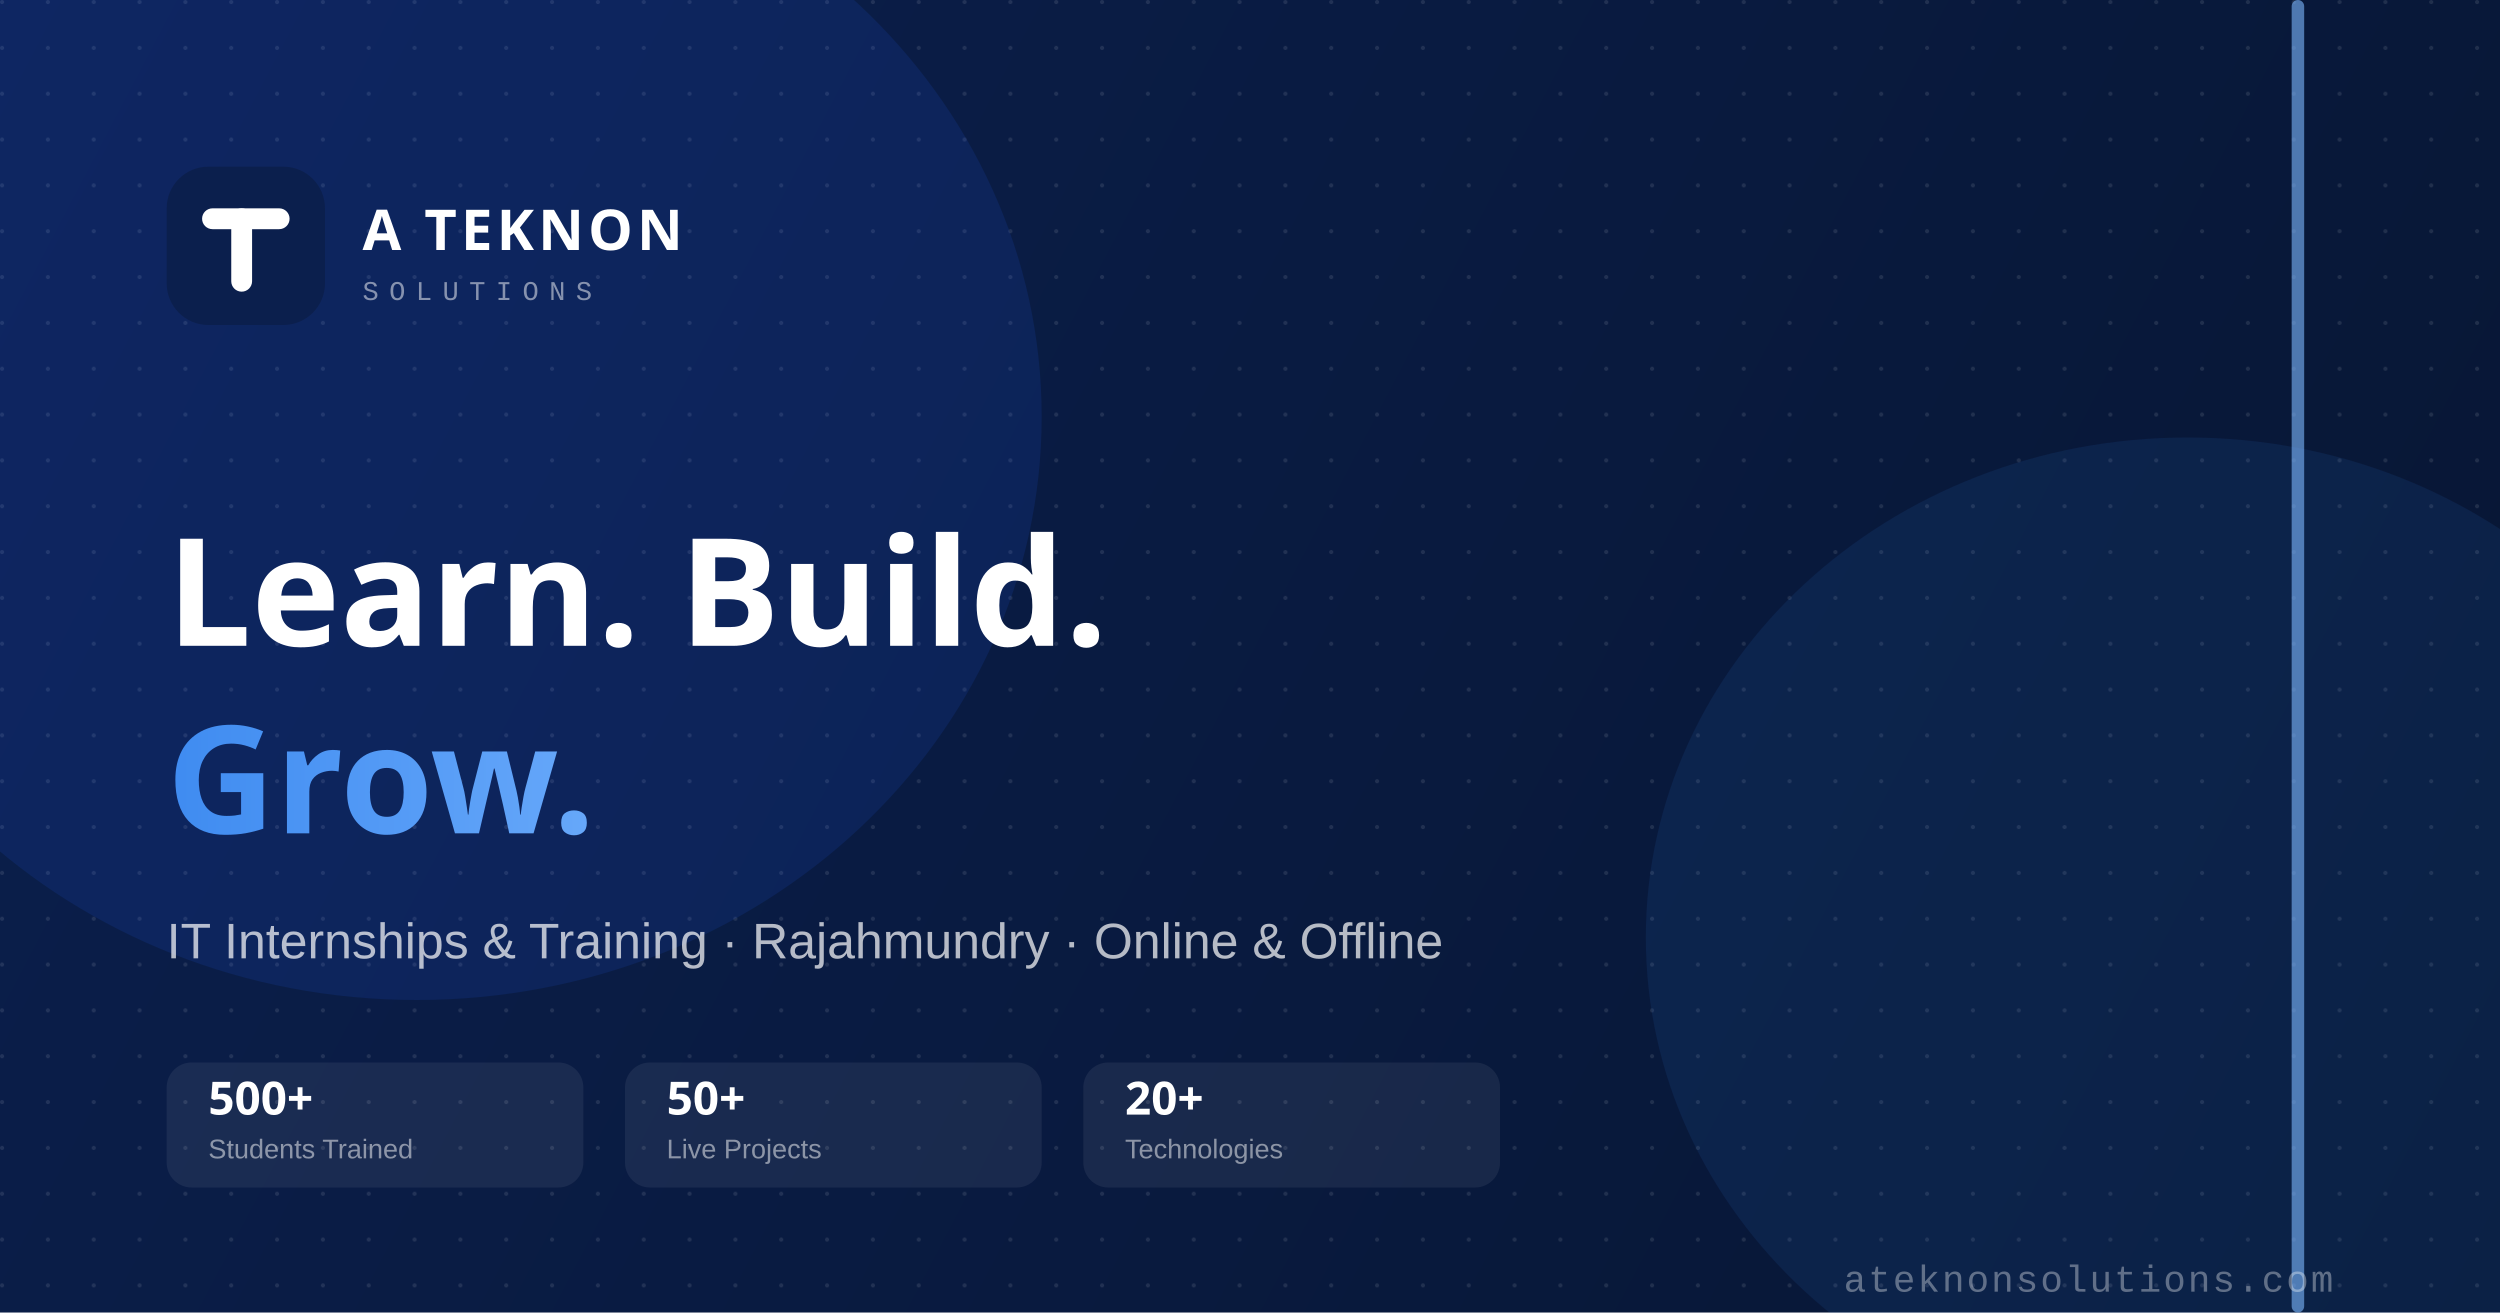
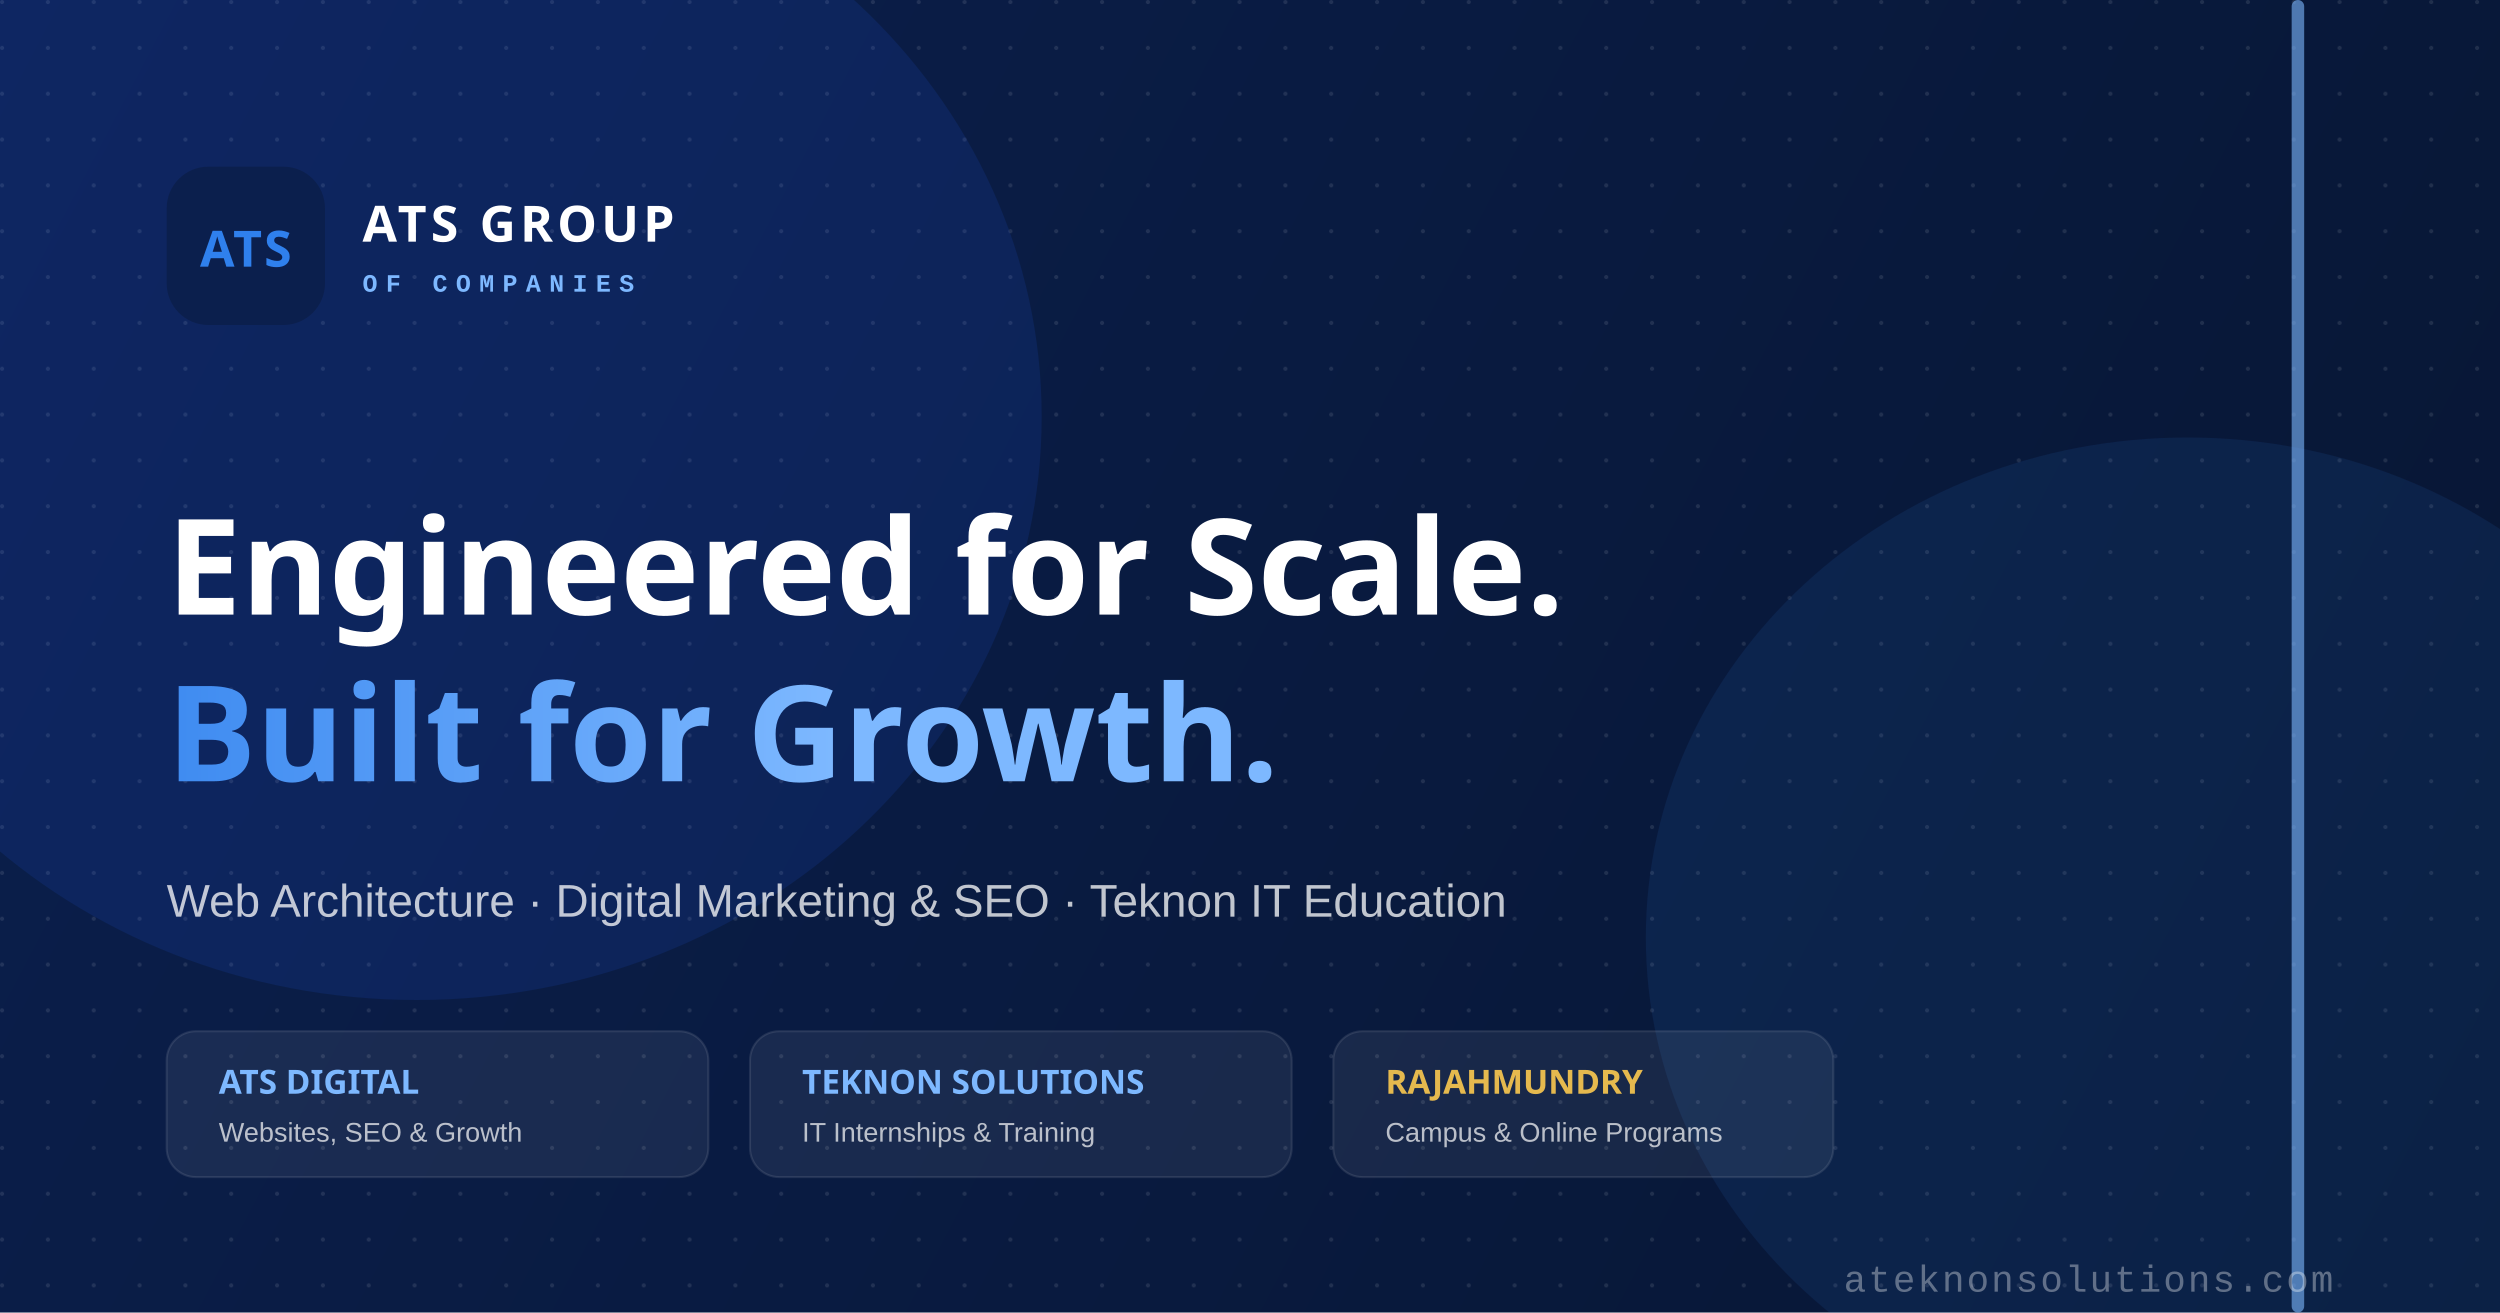
<svg xmlns="http://www.w3.org/2000/svg" width="1200" height="630" viewBox="0 0 1200 630">
  <defs>
    <linearGradient id="bg" x1="0" y1="0" x2="1200" y2="630" gradientUnits="userSpaceOnUse">
      <stop offset="0" stop-color="#0B1F4D" />
      <stop offset="1" stop-color="#071633" />
    </linearGradient>
    <linearGradient id="accent" x1="0" y1="0" x2="400" y2="0" gradientUnits="userSpaceOnUse">
      <stop offset="0" stop-color="#2F80ED" />
      <stop offset="1" stop-color="#7DB8FF" />
    </linearGradient>
    <linearGradient id="logo-g" x1="0" y1="0" x2="80" y2="80" gradientUnits="userSpaceOnUse">
      <stop offset="0" stop-color="#2F80ED" />
      <stop offset="1" stop-color="#0B1F4D" />
    </linearGradient>
  </defs>
  <rect width="1200" height="630" fill="url(#bg)" />
  <pattern id="dots" x="0" y="0" width="22" height="22" patternUnits="userSpaceOnUse">
    <circle cx="1" cy="1" r="1" fill="rgba(255,255,255,0.1)" />
  </pattern>
  <rect width="1200" height="630" fill="url(#dots)" />
  <ellipse cx="200" cy="200" rx="300" ry="280" fill="#1E5EFF" opacity="0.12" />
  <ellipse cx="1050" cy="450" rx="260" ry="240" fill="#2F80ED" opacity="0.1" />
  <rect x="80" y="80" width="76" height="76" rx="20" fill="url(#logo-g)" />
-   <rect x="97" y="100" width="42" height="10" rx="5" fill="white" />
-   <rect x="111" y="100" width="10" height="40" rx="5" fill="white" />
-   <text x="174" y="120" font-family="'Arial Black', sans-serif" font-size="27" font-weight="900" fill="white" letter-spacing="2">A TEKNON</text>
-   <text x="174" y="144" font-family="'Courier New', monospace" font-size="13" fill="rgba(255,255,255,0.5)" letter-spacing="5">SOLUTIONS</text>
-   <text x="80" y="310" font-family="'Arial Black', sans-serif" font-size="72" font-weight="900" fill="white">Learn. Build.</text>
-   <text x="80" y="400" font-family="'Arial Black', sans-serif" font-size="72" font-weight="900" fill="url(#accent)">Grow.</text>
-   <text x="80" y="460" font-family="Arial, sans-serif" font-size="24" fill="rgba(255,255,255,0.7)">IT Internships &amp; Training · Rajahmundry · Online &amp; Offline</text>
-   <rect x="80" y="510" width="200" height="60" rx="12" fill="rgba(255,255,255,0.07)" />
-   <text x="100" y="535" font-family="'Arial Black', sans-serif" font-size="22" font-weight="900" fill="white">500+</text>
-   <text x="100" y="556" font-family="Arial, sans-serif" font-size="13" fill="rgba(255,255,255,0.5)">Students Trained</text>
-   <rect x="300" y="510" width="200" height="60" rx="12" fill="rgba(255,255,255,0.07)" />
-   <text x="320" y="535" font-family="'Arial Black', sans-serif" font-size="22" font-weight="900" fill="white">50+</text>
-   <text x="320" y="556" font-family="Arial, sans-serif" font-size="13" fill="rgba(255,255,255,0.5)">Live Projects</text>
-   <rect x="520" y="510" width="200" height="60" rx="12" fill="rgba(255,255,255,0.07)" />
-   <text x="540" y="535" font-family="'Arial Black', sans-serif" font-size="22" font-weight="900" fill="white">20+</text>
-   <text x="540" y="556" font-family="Arial, sans-serif" font-size="13" fill="rgba(255,255,255,0.5)">Technologies</text>
+   <text x="118" y="128" text-anchor="middle" font-family="'Arial Black', sans-serif" font-size="24" font-weight="900" fill="#2F80ED" letter-spacing="1">ATS</text>
+   <text x="174" y="116" font-family="'Arial Black', sans-serif" font-size="24" font-weight="900" fill="white" letter-spacing="2">ATS GROUP</text>
+   <text x="174" y="140" font-family="'Courier New', monospace" font-size="12" font-weight="bold" fill="#7DB8FF" letter-spacing="4">OF COMPANIES</text>
+   <text x="80" y="295" font-family="'Arial Black', sans-serif" font-size="64" font-weight="900" fill="white">Engineered for Scale.</text>
+   <text x="80" y="375" font-family="'Arial Black', sans-serif" font-size="64" font-weight="900" fill="url(#accent)">Built for Growth.</text>
+   <text x="80" y="440" font-family="Arial, sans-serif" font-size="22" fill="rgba(255,255,255,0.75)">Web Architecture · Digital Marketing &amp; SEO · Teknon IT Education</text>
+   <rect x="80" y="495" width="260" height="70" rx="14" fill="rgba(255,255,255,0.07)" stroke="rgba(255,255,255,0.1)" />
+   <text x="105" y="525" font-family="'Arial Black', sans-serif" font-size="16" font-weight="900" fill="#7DB8FF">ATS DIGITAL</text>
+   <text x="105" y="548" font-family="Arial, sans-serif" font-size="13" fill="rgba(255,255,255,0.7)">Websites, SEO &amp; Growth</text>
+   <rect x="360" y="495" width="260" height="70" rx="14" fill="rgba(255,255,255,0.07)" stroke="rgba(255,255,255,0.1)" />
+   <text x="385" y="525" font-family="'Arial Black', sans-serif" font-size="16" font-weight="900" fill="#7DB8FF">TEKNON SOLUTIONS</text>
+   <text x="385" y="548" font-family="Arial, sans-serif" font-size="13" fill="rgba(255,255,255,0.7)">IT Internships &amp; Training</text>
+   <rect x="640" y="495" width="240" height="70" rx="14" fill="rgba(255,255,255,0.07)" stroke="rgba(255,255,255,0.1)" />
+   <text x="665" y="525" font-family="'Arial Black', sans-serif" font-size="16" font-weight="900" fill="#E5B94E">RAJAHMUNDRY</text>
+   <text x="665" y="548" font-family="Arial, sans-serif" font-size="13" fill="rgba(255,255,255,0.7)">Campus &amp; Online Programs</text>
  <rect x="1100" y="0" width="6" height="630" rx="3" fill="url(#accent)" opacity="0.6" />
  <text x="1120" y="620" text-anchor="end" font-family="'Courier New', monospace" font-size="18" fill="rgba(255,255,255,0.35)" letter-spacing="1">ateknonsolutions.com</text>
</svg>
